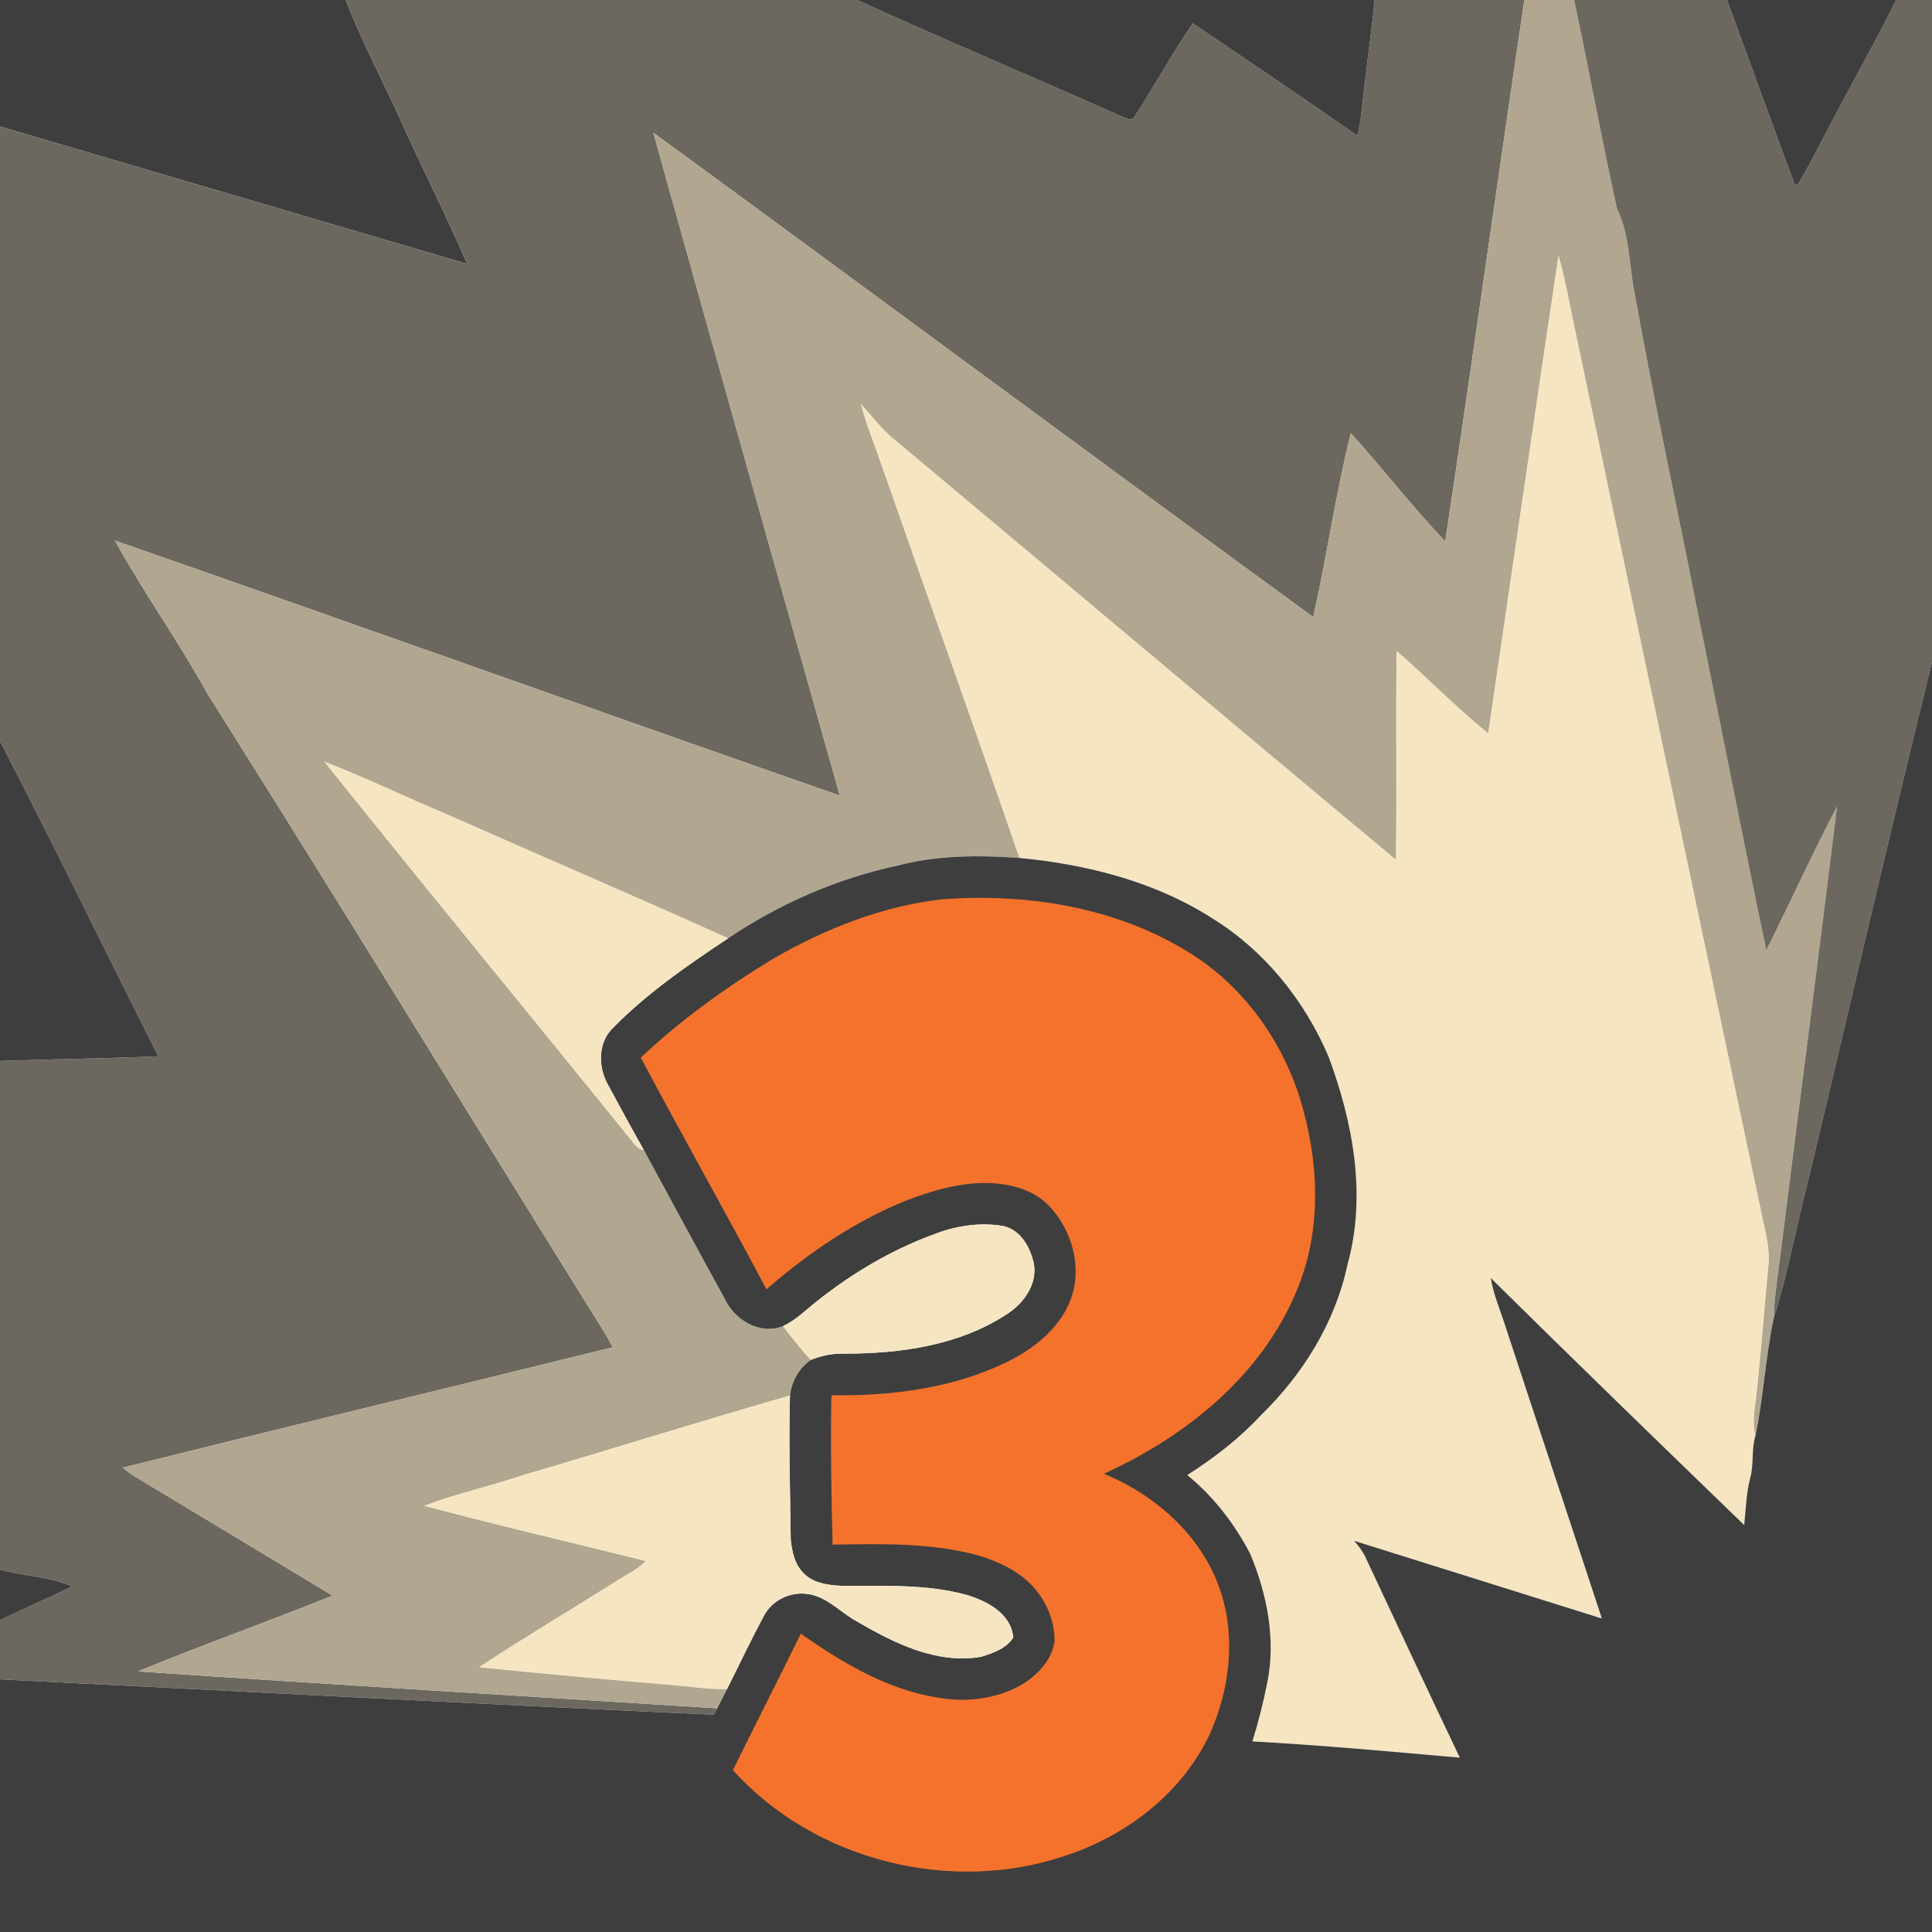
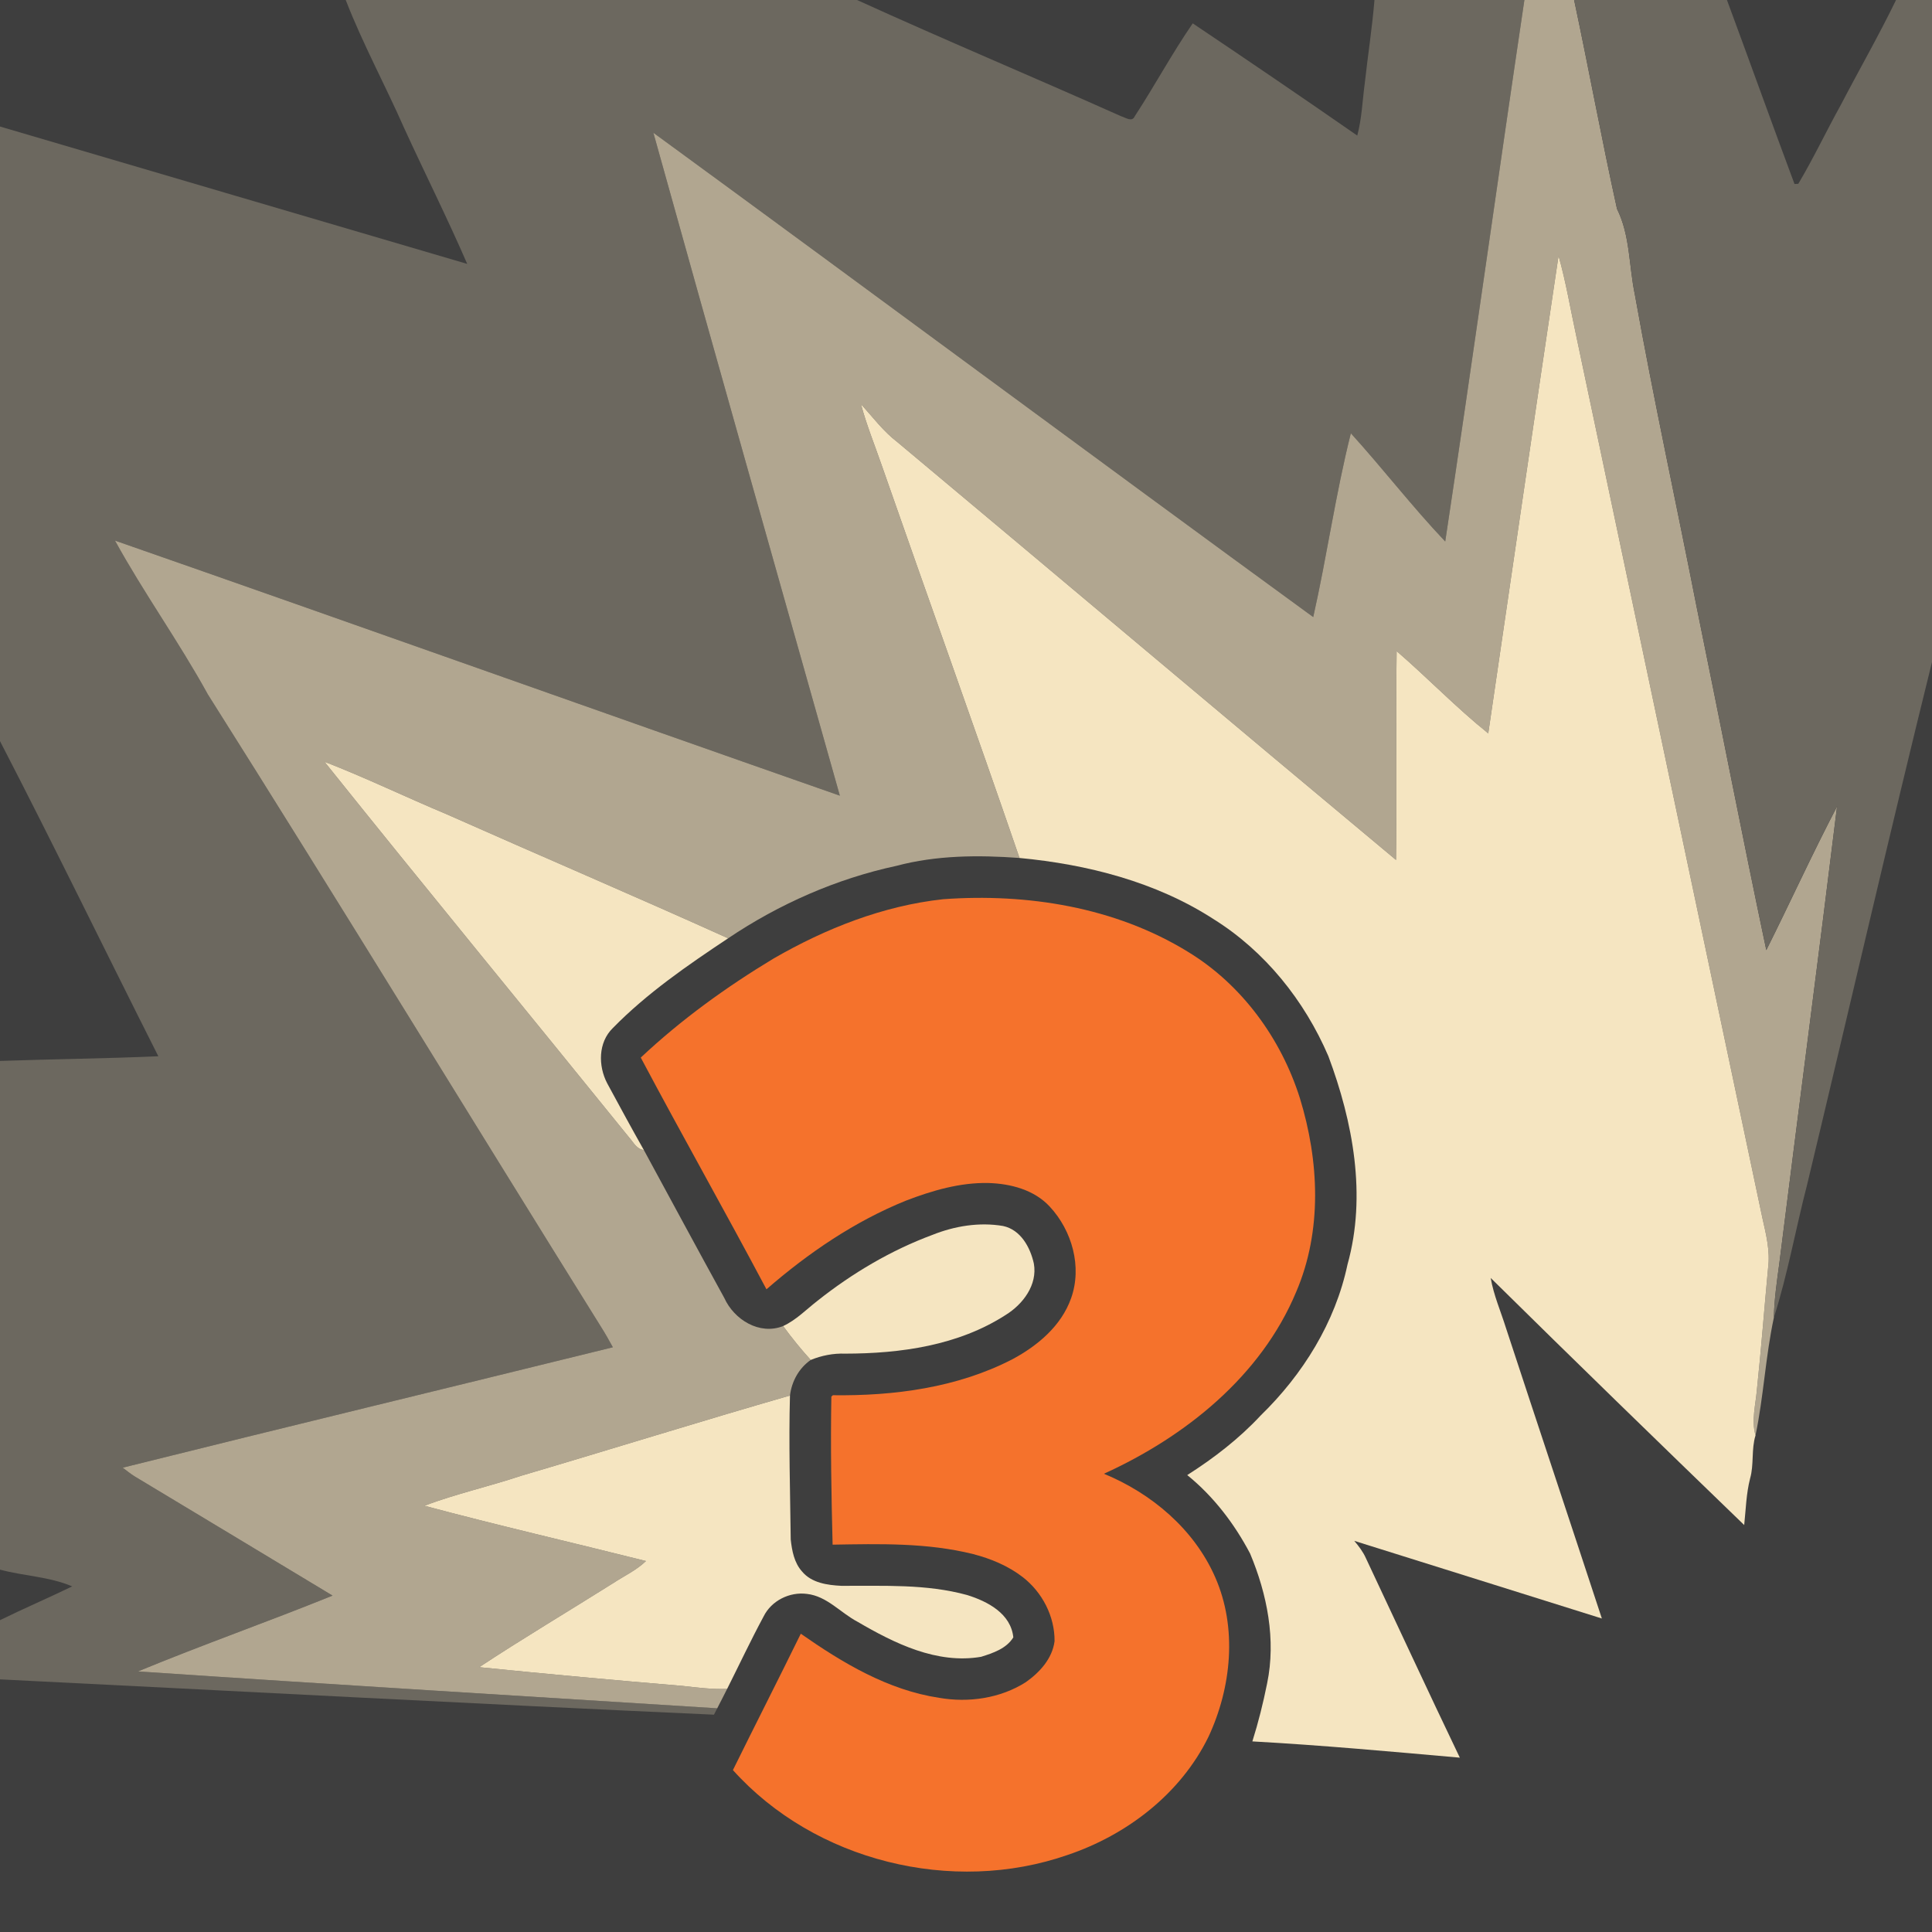
- <svg xmlns="http://www.w3.org/2000/svg" width="512pt" height="512pt" viewBox="0 0 512 512" version="1.1">
-   <path fill="#3e3e3e" opacity="1.00" d=" M 0.00 0.00 L 91.62 0.00 C 96.12 11.59 102.09 22.55 107.10 33.93 C 112.61 45.96 118.55 57.80 123.82 69.94 C 82.54 57.83 41.28 45.66 0.00 33.53 L 0.00 0.00 Z" />
-   <path fill="#6c685f" opacity="1.00" d=" M 91.62 0.00 L 227.13 0.00 C 250.33 10.57 273.86 20.42 297.14 30.82 C 298.32 31.16 300.01 32.48 300.75 30.77 C 306.02 22.69 310.61 14.14 316.09 6.19 C 330.69 15.99 345.24 25.89 359.69 35.93 C 360.90 31.39 361.06 26.67 361.68 22.04 C 362.49 14.69 363.64 7.37 364.25 0.00 L 403.98 0.00 C 396.87 47.82 390.21 95.70 383.00 143.50 C 374.27 134.31 366.51 124.21 357.99 114.82 C 353.95 130.86 351.66 147.37 348.02 163.53 C 289.59 120.94 231.53 77.83 173.15 35.18 C 189.45 93.79 206.07 152.31 222.57 210.86 C 158.50 188.44 94.56 165.62 30.47 143.26 C 38.10 157.15 47.42 170.09 55.07 184.00 C 90.21 239.64 124.48 295.85 159.31 351.69 C 160.42 353.43 161.42 355.23 162.41 357.04 C 119.12 367.72 75.78 378.16 32.52 388.95 C 33.56 389.75 34.60 390.57 35.72 391.28 C 53.21 401.77 70.66 412.33 88.13 422.85 C 71.04 429.78 53.62 435.89 36.58 442.94 C 87.73 446.41 138.91 449.48 190.07 452.72 C 189.85 453.14 189.42 453.98 189.21 454.41 C 126.13 451.57 63.07 448.17 0.00 445.05 L 0.00 429.36 C 6.32 426.25 12.80 423.49 19.13 420.41 C 13.09 417.82 6.32 417.67 0.00 415.97 L 0.00 281.16 C 13.99 280.67 27.98 280.53 41.96 279.92 C 27.92 252.11 14.32 224.08 0.00 196.41 L 0.00 33.53 C 41.28 45.66 82.54 57.83 123.82 69.94 C 118.55 57.80 112.61 45.96 107.10 33.93 C 102.09 22.55 96.12 11.59 91.62 0.00 Z" />
-   <path fill="#3e3e3e" opacity="1.00" d=" M 227.13 0.00 L 364.25 0.00 C 363.64 7.37 362.49 14.69 361.68 22.04 C 361.06 26.67 360.90 31.39 359.69 35.93 C 345.24 25.89 330.69 15.99 316.09 6.19 C 310.61 14.14 306.02 22.69 300.75 30.77 C 300.01 32.48 298.32 31.16 297.14 30.82 C 273.86 20.42 250.33 10.57 227.13 0.00 Z" />
-   <path fill="#b1a690" opacity="1.00" d=" M 403.98 0.00 L 417.16 0.00 C 421.08 18.42 424.47 36.96 428.52 55.35 C 432.03 62.39 431.66 70.48 433.25 78.04 C 438.22 105.83 444.25 133.41 449.68 161.12 C 455.86 191.33 461.72 221.61 468.09 251.79 C 474.42 239.14 480.28 226.24 486.84 213.71 C 481.88 254.14 476.58 294.53 471.52 334.96 C 470.88 339.68 470.19 344.41 470.09 349.19 C 467.88 359.50 467.38 370.10 465.23 380.40 C 464.09 376.37 465.28 372.22 465.61 368.16 C 466.74 357.46 467.55 346.74 468.56 336.04 C 469.15 331.54 468.03 327.12 467.05 322.77 C 450.56 244.83 434.18 166.86 417.70 88.92 C 416.17 81.87 415.00 74.73 413.03 67.78 C 406.72 109.96 400.59 152.16 394.40 194.36 C 385.92 187.55 378.36 179.66 370.12 172.55 C 369.89 191.00 370.20 209.45 369.96 227.90 C 325.83 191.11 281.93 154.04 237.85 117.19 C 234.10 114.33 231.29 110.55 228.16 107.08 C 229.63 112.63 231.82 117.95 233.69 123.38 C 245.79 158.06 258.24 192.63 270.18 227.37 C 259.30 226.58 248.21 226.63 237.60 229.45 C 221.64 232.88 206.48 239.57 192.96 248.66 C 168.18 237.47 143.16 226.79 118.30 215.75 C 107.49 211.23 96.92 206.10 85.99 201.87 C 112.68 235.22 139.85 268.20 166.71 301.42 C 167.85 302.67 168.70 304.58 170.62 304.75 C 177.72 317.82 184.77 330.93 191.95 343.98 C 194.55 349.73 201.28 353.90 207.54 351.42 C 209.82 354.54 212.25 357.54 214.85 360.40 C 211.71 362.60 209.82 366.06 209.35 369.83 C 185.54 376.68 161.89 384.09 138.12 391.09 C 129.63 393.93 120.85 395.87 112.46 399.04 C 131.95 404.25 151.62 408.78 171.19 413.69 C 168.67 416.13 165.45 417.61 162.55 419.52 C 150.71 426.97 138.67 434.13 126.99 441.82 C 144.97 443.64 162.96 445.28 180.96 446.79 C 184.86 447.23 188.77 447.73 192.70 447.57 C 191.84 449.30 190.95 451.00 190.07 452.72 C 138.91 449.48 87.73 446.41 36.58 442.94 C 53.62 435.89 71.04 429.78 88.13 422.85 C 70.66 412.33 53.21 401.77 35.72 391.28 C 34.60 390.57 33.56 389.75 32.52 388.95 C 75.78 378.16 119.12 367.72 162.41 357.04 C 161.42 355.23 160.42 353.43 159.31 351.69 C 124.48 295.85 90.21 239.64 55.07 184.00 C 47.42 170.09 38.10 157.15 30.47 143.26 C 94.56 165.62 158.50 188.44 222.57 210.86 C 206.07 152.31 189.45 93.79 173.15 35.18 C 231.53 77.83 289.59 120.94 348.02 163.53 C 351.66 147.37 353.95 130.86 357.99 114.82 C 366.51 124.21 374.27 134.31 383.00 143.50 C 390.21 95.70 396.87 47.82 403.98 0.00 Z" />
-   <path fill="#6c685f" opacity="1.00" d=" M 417.16 0.00 L 457.66 0.00 C 463.67 16.24 469.51 32.54 475.56 48.76 C 475.82 48.75 476.32 48.73 476.57 48.71 C 480.62 41.90 484.00 34.71 487.85 27.78 C 492.68 18.50 497.90 9.42 502.47 0.00 L 512.00 0.00 L 512.00 175.44 C 500.60 221.54 489.96 267.83 478.89 314.01 C 475.86 325.71 473.76 337.67 470.09 349.19 C 470.19 344.41 470.88 339.68 471.52 334.96 C 476.58 294.53 481.88 254.14 486.84 213.71 C 480.28 226.24 474.42 239.14 468.09 251.79 C 461.72 221.61 455.86 191.33 449.68 161.12 C 444.25 133.41 438.22 105.83 433.25 78.04 C 431.66 70.48 432.03 62.39 428.52 55.35 C 424.47 36.96 421.08 18.42 417.16 0.00 Z" />
-   <path fill="#3e3e3e" opacity="1.00" d=" M 457.66 0.00 L 502.47 0.00 C 497.90 9.42 492.68 18.50 487.85 27.78 C 484.00 34.71 480.62 41.90 476.57 48.71 C 476.32 48.73 475.82 48.75 475.56 48.76 C 469.51 32.54 463.67 16.24 457.66 0.00 Z" />
-   <path fill="#f5e5c1" opacity="1.00" d=" M 413.03 67.78 C 415.00 74.73 416.17 81.87 417.70 88.92 C 434.18 166.86 450.56 244.83 467.05 322.77 C 468.03 327.12 469.15 331.54 468.56 336.04 C 467.55 346.74 466.74 357.46 465.61 368.16 C 465.28 372.22 464.09 376.37 465.23 380.40 C 464.08 384.10 464.86 388.07 463.80 391.79 C 462.76 395.83 462.67 400.02 462.23 404.15 C 439.74 382.42 417.31 360.63 395.05 338.67 C 395.84 343.27 397.74 347.57 399.12 352.00 C 407.54 377.65 416.09 403.26 424.51 428.92 C 402.64 422.03 380.76 415.22 358.89 408.34 C 360.09 409.75 361.23 411.24 361.99 412.96 C 370.29 430.57 378.45 448.24 386.87 465.80 C 368.56 464.18 350.24 462.50 331.89 461.49 C 333.48 456.44 334.76 451.30 335.80 446.12 C 338.20 434.54 335.80 422.46 331.29 411.71 C 327.14 403.81 321.59 396.55 314.63 390.91 C 321.69 386.42 328.38 381.26 334.10 375.11 C 345.25 364.27 353.87 350.45 357.10 335.11 C 362.21 316.83 358.55 297.32 352.03 279.89 C 345.70 265.15 335.22 252.05 321.53 243.53 C 306.25 233.67 288.13 229.07 270.18 227.37 C 258.24 192.63 245.79 158.06 233.69 123.38 C 231.82 117.95 229.63 112.63 228.16 107.08 C 231.29 110.55 234.10 114.33 237.85 117.19 C 281.93 154.04 325.83 191.11 369.96 227.90 C 370.20 209.45 369.89 191.00 370.12 172.55 C 378.36 179.66 385.92 187.55 394.40 194.36 C 400.59 152.16 406.72 109.96 413.03 67.78 Z" />
-   <path fill="#3e3e3e" opacity="1.00" d=" M 478.89 314.01 C 489.96 267.83 500.60 221.54 512.00 175.44 L 512.00 512.00 L 0.00 512.00 L 0.00 445.05 C 63.07 448.17 126.13 451.57 189.21 454.41 C 189.42 453.98 189.85 453.14 190.07 452.72 C 190.95 451.00 191.84 449.30 192.70 447.57 C 195.91 441.18 198.96 434.70 202.35 428.40 C 204.42 424.19 209.25 421.80 213.83 422.40 C 219.16 422.99 222.72 427.40 227.25 429.78 C 237.07 435.52 248.28 441.07 260.00 439.07 C 263.16 438.08 266.71 436.90 268.54 433.92 C 267.89 427.60 261.71 424.38 256.30 422.70 C 245.46 419.72 234.09 420.32 222.97 420.26 C 219.28 420.08 215.07 419.50 212.56 416.47 C 210.47 414.16 209.88 410.97 209.55 407.98 C 209.40 395.27 209.00 382.55 209.35 369.83 C 209.82 366.06 211.71 362.60 214.85 360.40 C 217.74 359.22 220.85 358.61 223.98 358.73 C 238.65 358.71 253.95 356.58 266.51 348.48 C 271.09 345.65 274.99 340.51 273.98 334.85 C 273.03 330.55 270.49 325.89 265.82 324.90 C 259.54 323.83 253.01 324.90 247.12 327.25 C 236.10 331.34 225.87 337.41 216.67 344.70 C 213.69 347.01 211.01 349.81 207.54 351.42 C 201.28 353.90 194.55 349.73 191.95 343.98 C 184.77 330.93 177.72 317.82 170.62 304.75 C 167.30 298.90 164.11 292.98 160.91 287.08 C 158.50 282.47 158.50 276.26 162.40 272.45 C 171.46 263.20 182.21 255.81 192.96 248.66 C 206.48 239.57 221.64 232.88 237.60 229.45 C 248.21 226.63 259.30 226.58 270.18 227.37 C 288.13 229.07 306.25 233.67 321.53 243.53 C 335.22 252.05 345.70 265.15 352.03 279.89 C 358.55 297.32 362.21 316.83 357.10 335.11 C 353.87 350.45 345.25 364.27 334.10 375.11 C 328.38 381.26 321.69 386.42 314.63 390.91 C 321.59 396.55 327.14 403.81 331.29 411.71 C 335.80 422.46 338.20 434.54 335.80 446.12 C 334.76 451.30 333.48 456.44 331.89 461.49 C 350.24 462.50 368.56 464.18 386.87 465.80 C 378.45 448.24 370.29 430.57 361.99 412.96 C 361.23 411.24 360.09 409.75 358.89 408.34 C 380.76 415.22 402.64 422.03 424.51 428.92 C 416.09 403.26 407.54 377.65 399.12 352.00 C 397.74 347.57 395.84 343.27 395.05 338.67 C 417.31 360.63 439.74 382.42 462.23 404.15 C 462.67 400.02 462.76 395.83 463.80 391.79 C 464.86 388.07 464.08 384.10 465.23 380.40 C 467.38 370.10 467.88 359.50 470.09 349.19 C 473.76 337.67 475.86 325.71 478.89 314.01 Z" />
-   <path fill="#3e3e3e" opacity="1.00" d=" M 0.00 196.41 C 14.32 224.08 27.92 252.11 41.96 279.92 C 27.98 280.53 13.99 280.67 0.00 281.16 L 0.00 196.41 Z" />
-   <path fill="#f5e5c1" opacity="1.00" d=" M 85.99 201.87 C 96.92 206.10 107.49 211.23 118.30 215.75 C 143.16 226.79 168.18 237.47 192.96 248.66 C 182.21 255.81 171.46 263.20 162.40 272.45 C 158.50 276.26 158.50 282.47 160.91 287.08 C 164.11 292.98 167.30 298.90 170.62 304.75 C 168.70 304.58 167.85 302.67 166.71 301.42 C 139.85 268.20 112.68 235.22 85.99 201.87 Z" />
-   <path fill="#f5722c" opacity="1.00" d=" M 205.02 254.01 C 218.82 246.05 234.02 240.03 249.95 238.30 C 272.23 236.69 295.51 240.38 314.77 252.21 C 329.05 260.87 339.48 275.17 344.48 291.01 C 349.59 307.62 350.46 326.14 343.50 342.37 C 334.19 364.70 314.12 380.75 292.55 390.56 C 305.20 395.77 316.47 405.27 322.03 417.96 C 327.95 431.40 326.36 447.19 320.26 460.27 C 312.90 475.35 298.67 486.27 282.96 491.57 C 252.40 502.22 215.92 493.24 194.23 469.09 C 200.18 457.02 206.30 445.03 212.22 432.95 C 223.29 440.69 235.30 447.89 248.88 449.94 C 256.69 451.29 265.09 450.09 271.84 445.80 C 275.52 443.21 278.87 439.57 279.47 434.93 C 279.53 428.34 276.20 421.94 271.01 417.93 C 267.16 414.96 262.58 413.06 257.90 411.85 C 245.73 408.81 233.09 409.14 220.65 409.35 C 220.32 396.27 220.08 383.18 220.32 370.10 L 220.72 369.75 C 236.96 369.96 253.70 367.76 268.29 360.22 C 274.96 356.65 281.26 351.38 283.85 344.05 C 286.82 335.72 284.10 326.11 278.19 319.76 C 274.08 315.31 267.84 313.69 261.98 313.51 C 254.43 313.34 247.06 315.51 240.09 318.18 C 226.46 323.69 214.17 332.07 203.12 341.68 C 192.21 321.11 180.73 300.84 169.81 280.27 C 180.51 270.22 192.46 261.58 205.02 254.01 Z" />
-   <path fill="#f5e5c1" opacity="1.00" d=" M 247.12 327.25 C 253.01 324.90 259.54 323.83 265.82 324.90 C 270.49 325.89 273.03 330.55 273.98 334.85 C 274.99 340.51 271.09 345.65 266.51 348.48 C 253.95 356.58 238.65 358.71 223.98 358.73 C 220.85 358.61 217.74 359.22 214.85 360.40 C 212.25 357.54 209.82 354.54 207.54 351.42 C 211.01 349.81 213.69 347.01 216.67 344.70 C 225.87 337.41 236.10 331.34 247.12 327.25 Z" />
-   <path fill="#f5e5c1" opacity="1.00" d=" M 138.12 391.09 C 161.89 384.09 185.54 376.68 209.35 369.83 C 209.00 382.55 209.40 395.27 209.55 407.98 C 209.88 410.97 210.47 414.16 212.56 416.47 C 215.07 419.50 219.28 420.08 222.97 420.26 C 234.09 420.32 245.46 419.72 256.30 422.70 C 261.71 424.38 267.89 427.60 268.54 433.92 C 266.71 436.90 263.16 438.08 260.00 439.07 C 248.28 441.07 237.07 435.52 227.25 429.78 C 222.72 427.40 219.16 422.99 213.83 422.40 C 209.25 421.80 204.42 424.19 202.35 428.40 C 198.96 434.70 195.91 441.18 192.70 447.57 C 188.77 447.73 184.86 447.23 180.96 446.79 C 162.96 445.28 144.97 443.64 126.99 441.82 C 138.67 434.13 150.71 426.97 162.55 419.52 C 165.45 417.61 168.67 416.13 171.19 413.69 C 151.62 408.78 131.95 404.25 112.46 399.04 C 120.85 395.87 129.63 393.93 138.12 391.09 Z" />
-   <path fill="#3e3e3e" opacity="1.00" d=" M 0.00 415.97 C 6.32 417.67 13.09 417.82 19.13 420.41 C 12.80 423.49 6.32 426.25 0.00 429.36 L 0.00 415.97 Z" />
+ <svg xmlns="http://www.w3.org/2000/svg" width="1280" height="1280" viewBox="0 0 1024 1024" version="1.1" id="svg2">
+   <defs id="defs34" />
+   <rect style="fill:#3e3e3e;fill-opacity:1;fill-rule:nonzero;stroke:none" id="rect3013" width="1024" height="1024" x="0" y="0" />
+   <path d="m 183.24,0 271.02,0 c 46.4,21.14 93.46,40.84 140.02,61.64 2.36,0.68 5.74,3.32 7.22,-0.1 10.54,-16.16 19.72,-33.26 30.68,-49.16 29.2,19.6 58.3,39.4 87.2,59.48 2.42,-9.08 2.74,-18.52 3.98,-27.78 1.62,-14.7 3.92,-29.34 5.14,-44.08 l 79.46,0 C 793.74,95.64 780.42,191.4 766,287 748.54,268.62 733.02,248.42 715.98,229.64 707.9,261.72 703.32,294.74 696.04,327.06 579.18,241.88 463.06,155.66 346.3,70.36 378.9,187.58 412.14,304.62 445.14,421.72 317,376.88 189.12,331.24 60.94,286.52 c 15.26,27.78 33.9,53.66 49.2,81.48 70.28,111.28 138.82,223.7 208.48,335.38 2.22,3.48 4.22,7.08 6.2,10.7 -86.58,21.36 -173.26,42.24 -259.78,63.82 2.08,1.6 4.16,3.24 6.4,4.66 34.98,20.98 69.88,42.1 104.82,63.14 -34.18,13.86 -69.02,26.08 -103.1,40.18 102.3,6.94 204.66,13.08 306.98,19.56 -0.44,0.84 -1.3,2.52 -1.72,3.38 C 252.26,903.14 126.14,896.34 0,890.1 L 0,858.72 C 12.64,852.5 25.6,846.98 38.26,840.82 26.18,835.64 12.64,835.34 0,831.94 L 0,562.32 c 27.98,-0.98 55.96,-1.26 83.92,-2.48 C 55.84,504.22 28.64,448.16 0,392.82 L 0,67.06 c 82.56,24.26 165.08,48.6 247.64,72.82 C 237.1,115.6 225.22,91.92 214.2,67.86 204.18,45.1 192.24,23.18 183.24,0 z" id="path6" style="fill:#6c685f" />
+   <path d="m 807.96,0 26.36,0 c 7.84,36.84 14.62,73.92 22.72,110.7 7.02,14.08 6.28,30.26 9.46,45.38 9.94,55.58 22,110.74 32.86,166.16 12.36,60.42 24.08,120.98 36.82,181.34 12.66,-25.3 24.38,-51.1 37.5,-76.16 -9.92,80.86 -20.52,161.64 -30.64,242.5 -1.28,9.44 -2.66,18.9 -2.86,28.46 -4.42,20.62 -5.42,41.82 -9.72,62.42 -2.28,-8.06 0.1,-16.36 0.76,-24.48 2.26,-21.4 3.88,-42.84 5.9,-64.24 1.18,-9 -1.06,-17.84 -3.02,-26.54 -32.98,-155.88 -65.74,-311.82 -98.7,-467.7 -3.06,-14.1 -5.4,-28.38 -9.34,-42.28 -12.62,84.36 -24.88,168.76 -37.26,253.16 -16.96,-13.62 -32.08,-29.4 -48.56,-43.62 -0.46,36.9 0.16,73.8 -0.32,110.7 C 651.66,382.22 563.86,308.08 475.7,234.38 c -7.5,-5.72 -13.12,-13.28 -19.38,-20.22 2.94,11.1 7.32,21.74 11.06,32.6 24.2,69.36 49.1,138.5 72.98,207.98 -21.76,-1.58 -43.94,-1.48 -65.16,4.16 -31.92,6.86 -62.24,20.24 -89.28,38.42 -49.56,-22.38 -99.6,-43.74 -149.32,-65.82 -21.62,-9.04 -42.76,-19.3 -64.62,-27.76 53.38,66.7 107.72,132.66 161.44,199.1 2.28,2.5 3.98,6.32 7.82,6.66 14.2,26.14 28.3,52.36 42.66,78.46 5.2,11.5 18.66,19.84 31.18,14.88 4.56,6.24 9.42,12.24 14.62,17.96 -6.28,4.4 -10.06,11.32 -11,18.86 -47.62,13.7 -94.92,28.52 -142.46,42.52 -16.98,5.68 -34.54,9.56 -51.32,15.9 38.98,10.42 78.32,19.48 117.46,29.3 -5.04,4.88 -11.48,7.84 -17.28,11.66 -23.68,14.9 -47.76,29.22 -71.12,44.6 35.96,3.64 71.94,6.92 107.94,9.94 7.8,0.88 15.62,1.88 23.48,1.56 -1.72,3.46 -3.5,6.86 -5.26,10.3 -102.32,-6.48 -204.68,-12.62 -306.98,-19.56 34.08,-14.1 68.92,-26.32 103.1,-40.18 -34.94,-21.04 -69.84,-42.16 -104.82,-63.14 -2.24,-1.42 -4.32,-3.06 -6.4,-4.66 86.52,-21.58 173.2,-42.46 259.78,-63.82 -1.98,-3.62 -3.98,-7.22 -6.2,-10.7 C 248.96,591.7 180.42,479.28 110.14,368 94.84,340.18 76.2,314.3 60.94,286.52 189.12,331.24 317,376.88 445.14,421.72 412.14,304.62 378.9,187.58 346.3,70.36 c 116.76,85.3 232.88,171.52 349.74,256.7 7.28,-32.32 11.86,-65.34 19.94,-97.42 17.04,18.78 32.56,38.98 50.02,57.36 14.42,-95.6 27.74,-191.36 41.96,-287 z" id="path10" style="fill:#b1a690" />
+   <path d="m 834.32,0 81,0 c 12.02,32.48 23.7,65.08 35.8,97.52 0.52,-0.02 1.52,-0.06 2.02,-0.1 C 961.24,83.8 968,69.42 975.7,55.56 985.36,37 995.8,18.84 1004.94,0 l 19.06,0 0,350.88 c -22.8,92.2 -44.08,184.78 -66.22,277.14 -6.06,23.4 -10.26,47.32 -17.6,70.36 0.2,-9.56 1.58,-19.02 2.86,-28.46 10.12,-80.86 20.72,-161.64 30.64,-242.5 -13.12,25.06 -24.84,50.86 -37.5,76.16 C 923.44,443.22 911.72,382.66 899.36,322.24 888.5,266.82 876.44,211.66 866.5,156.08 863.32,140.96 864.06,124.78 857.04,110.7 848.94,73.92 842.16,36.84 834.32,0 z" id="path12" style="fill:#6c685f" />
+   <path d="m 826.06,135.56 c 3.94,13.9 6.28,28.18 9.34,42.28 32.96,155.88 65.72,311.82 98.7,467.7 1.96,8.7 4.2,17.54 3.02,26.54 -2.02,21.4 -3.64,42.84 -5.9,64.24 -0.66,8.12 -3.04,16.42 -0.76,24.48 -2.3,7.4 -0.74,15.34 -2.86,22.78 -2.08,8.08 -2.26,16.46 -3.14,24.72 -44.98,-43.46 -89.84,-87.04 -134.36,-130.96 1.58,9.2 5.38,17.8 8.14,26.66 16.84,51.3 33.94,102.52 50.78,153.84 -43.74,-13.78 -87.5,-27.4 -131.24,-41.16 2.4,2.82 4.68,5.8 6.2,9.24 16.6,35.22 32.92,70.56 49.76,105.68 -36.62,-3.24 -73.26,-6.6 -109.96,-8.62 3.18,-10.1 5.74,-20.38 7.82,-30.74 4.8,-23.16 0,-47.32 -9.02,-68.82 -8.3,-15.8 -19.4,-30.32 -33.32,-41.6 14.12,-8.98 27.5,-19.3 38.94,-31.6 22.3,-21.68 39.54,-49.32 46,-80 10.22,-36.56 2.9,-75.58 -10.14,-110.44 -12.66,-29.48 -33.62,-55.68 -61,-72.72 -30.56,-19.72 -66.8,-28.92 -102.7,-32.32 -23.88,-69.48 -48.78,-138.62 -72.98,-207.98 -3.74,-10.86 -8.12,-21.5 -11.06,-32.6 6.26,6.94 11.88,14.5 19.38,20.22 88.16,73.7 175.96,147.84 264.22,221.42 0.48,-36.9 -0.14,-73.8 0.32,-110.7 16.48,14.22 31.6,30 48.56,43.62 12.38,-84.4 24.64,-168.8 37.26,-253.16 z" id="path16" style="fill:#f5e5c1" />
+   <path d="m 171.98,403.74 c 21.86,8.46 43,18.72 64.62,27.76 49.72,22.08 99.76,43.44 149.32,65.82 -21.5,14.3 -43,29.08 -61.12,47.58 -7.8,7.62 -7.8,20.04 -2.98,29.26 6.4,11.8 12.78,23.64 19.42,35.34 -3.84,-0.34 -5.54,-4.16 -7.82,-6.66 C 279.7,536.4 225.36,470.44 171.98,403.74 z" id="path22" style="fill:#f5e5c1" />
+   <path d="m 410.04,508.02 c 27.6,-15.92 58,-27.96 89.86,-31.42 44.56,-3.22 91.12,4.16 129.64,27.82 28.56,17.32 49.42,45.92 59.42,77.6 10.22,33.22 11.96,70.26 -1.96,102.72 -18.62,44.66 -58.76,76.76 -101.9,96.38 25.3,10.42 47.84,29.42 58.96,54.8 11.84,26.88 8.66,58.46 -3.54,84.62 -14.72,30.16 -43.18,52 -74.6,62.6 -61.12,21.3 -134.08,3.34 -177.46,-44.96 11.9,-24.14 24.14,-48.12 35.98,-72.28 22.14,15.48 46.16,29.88 73.32,33.98 15.62,2.7 32.42,0.3 45.92,-8.28 7.36,-5.18 14.06,-12.46 15.26,-21.74 0.12,-13.18 -6.54,-25.98 -16.92,-34 -7.7,-5.94 -16.86,-9.74 -26.22,-12.16 -24.34,-6.08 -49.62,-5.42 -74.5,-5 -0.66,-26.16 -1.14,-52.34 -0.66,-78.5 l 0.8,-0.7 c 32.48,0.42 65.96,-3.98 95.14,-19.06 13.34,-7.14 25.94,-17.68 31.12,-32.34 5.94,-16.66 0.5,-35.88 -11.32,-48.58 -8.22,-8.9 -20.7,-12.14 -32.42,-12.5 -15.1,-0.34 -29.84,4 -43.78,9.34 -27.26,11.02 -51.84,27.78 -73.94,47 -21.82,-41.14 -44.78,-81.68 -66.62,-122.82 21.4,-20.1 45.3,-37.38 70.42,-52.52 z" id="path24" style="fill:#f5722c" />
+   <path d="m 494.24,654.5 c 11.78,-4.7 24.84,-6.84 37.4,-4.7 9.34,1.98 14.42,11.3 16.32,19.9 2.02,11.32 -5.78,21.6 -14.94,27.26 -25.12,16.2 -55.72,20.46 -85.06,20.5 -6.26,-0.24 -12.48,0.98 -18.26,3.34 -5.2,-5.72 -10.06,-11.72 -14.62,-17.96 6.94,-3.22 12.3,-8.82 18.26,-13.44 18.4,-14.58 38.86,-26.72 60.9,-34.9 z" id="path26" style="fill:#f5e5c1" />
+   <path d="m 276.24,782.18 c 47.54,-14 94.84,-28.82 142.46,-42.52 -0.7,25.44 0.1,50.88 0.4,76.3 0.66,5.98 1.84,12.36 6.02,16.98 5.02,6.06 13.44,7.22 20.82,7.58 22.24,0.12 44.98,-1.08 66.66,4.88 10.82,3.36 23.18,9.8 24.48,22.44 -3.66,5.96 -10.76,8.32 -17.08,10.3 -23.44,4 -45.86,-7.1 -65.5,-18.58 -9.06,-4.76 -16.18,-13.58 -26.84,-14.76 -9.16,-1.2 -18.82,3.58 -22.96,12 -6.78,12.6 -12.88,25.56 -19.3,38.34 -7.86,0.32 -15.68,-0.68 -23.48,-1.56 -36,-3.02 -71.98,-6.3 -107.94,-9.94 23.36,-15.38 47.44,-29.7 71.12,-44.6 5.8,-3.82 12.24,-6.78 17.28,-11.66 -39.14,-9.82 -78.48,-18.88 -117.46,-29.3 16.78,-6.34 34.34,-10.22 51.32,-15.9 z" id="path28" style="fill:#f5e5c1" />
</svg>
